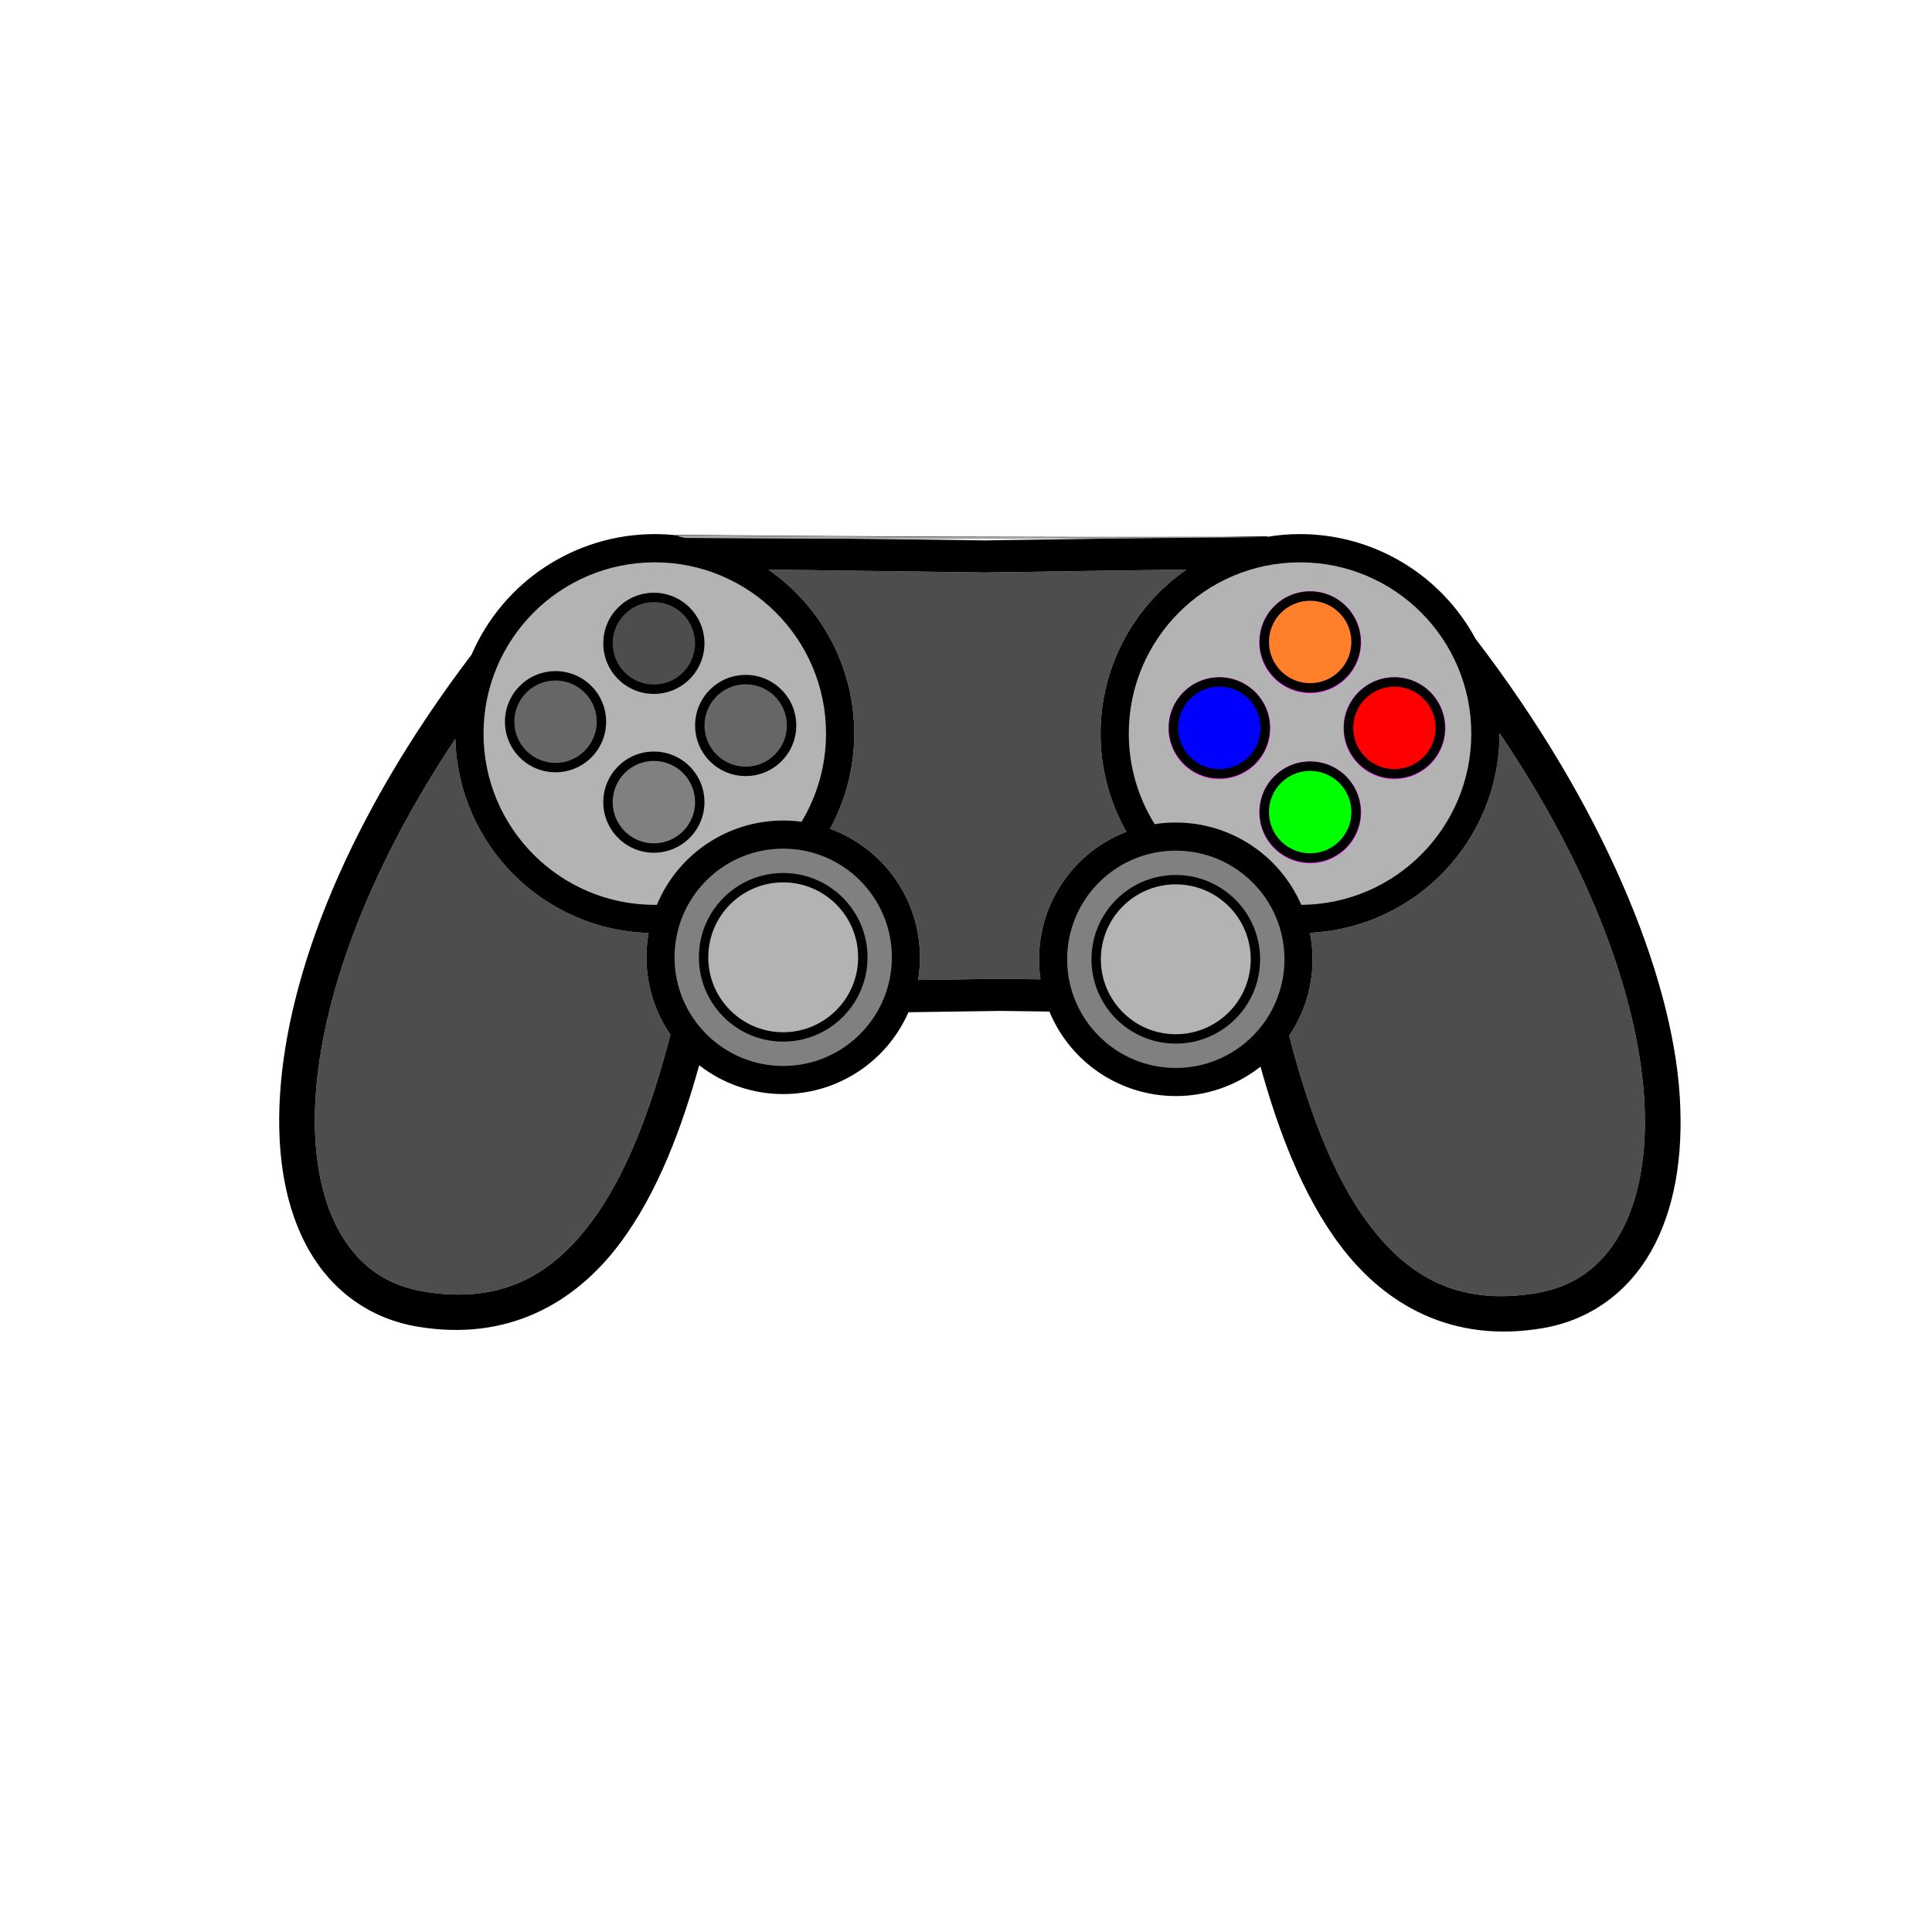
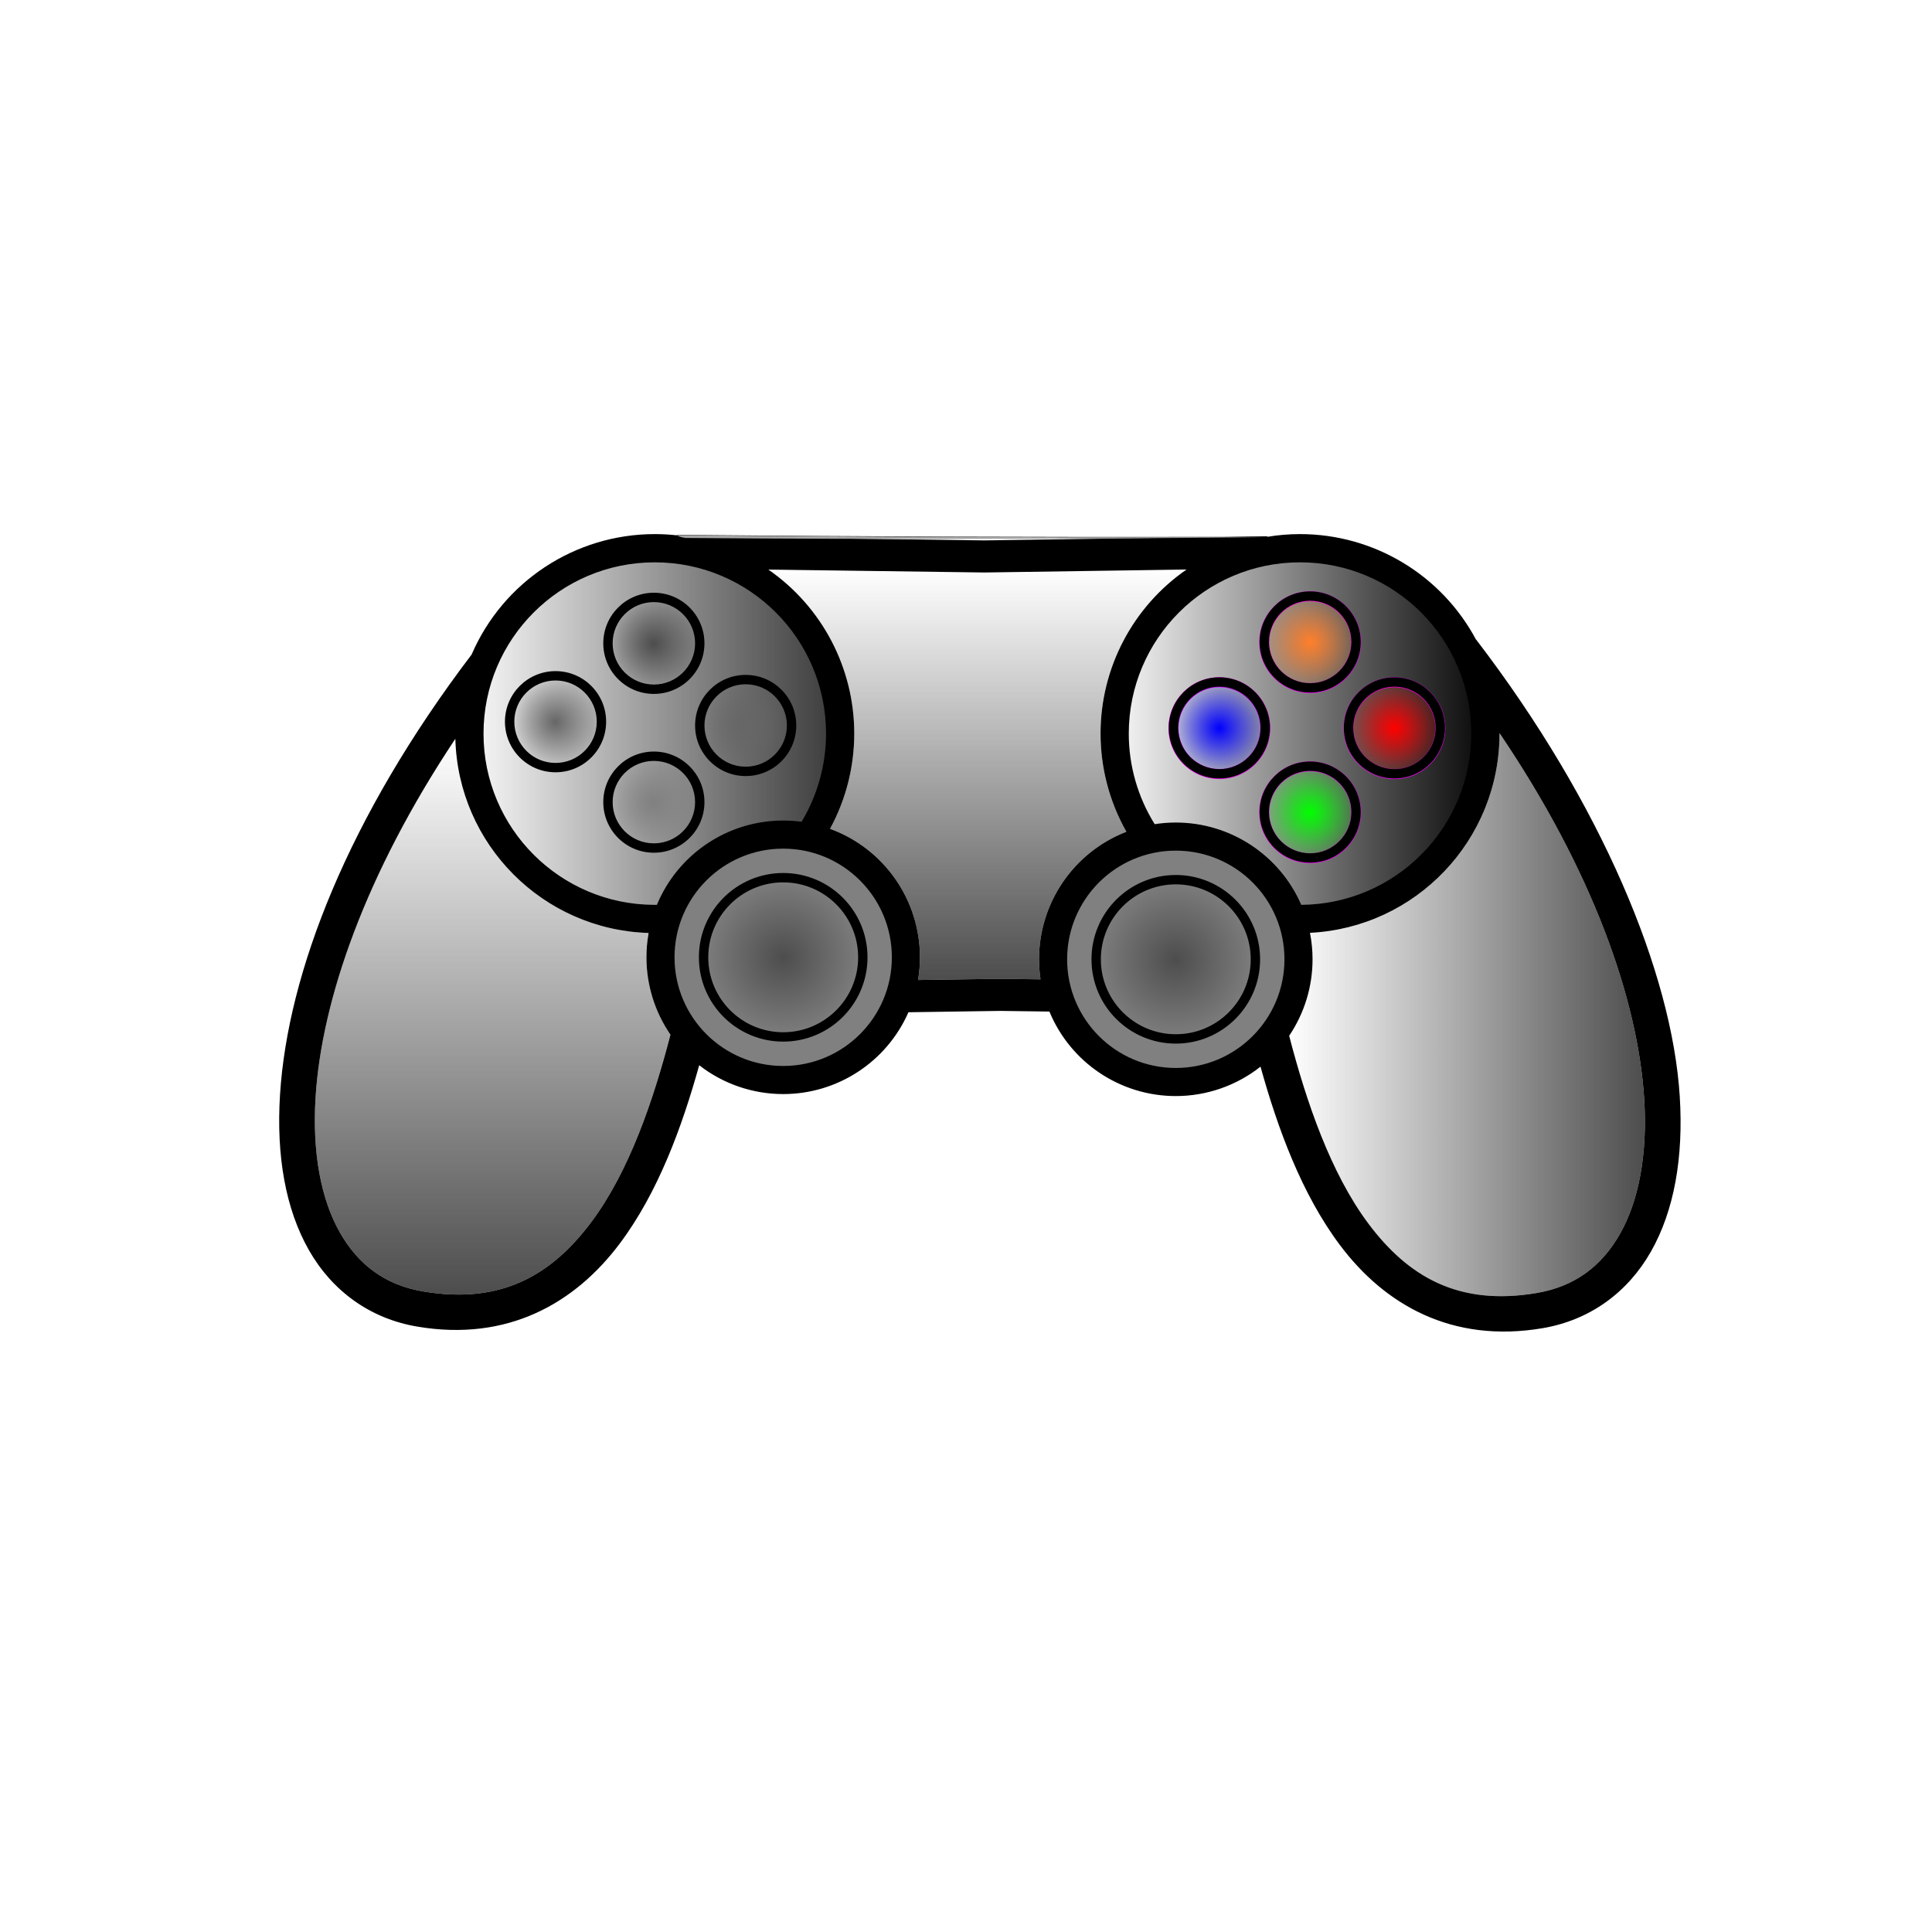
- <svg xmlns="http://www.w3.org/2000/svg" width="1024" height="1024" fill-rule="evenodd" clip-rule="evenodd" image-rendering="optimizeQuality" shape-rendering="geometricPrecision" text-rendering="geometricPrecision">
-   <path style="fill:#4d4d4d" d="M794.78 388.57c49.375 72.98 73.347 141.274 76.658 193.612 1.892 29.915-2.967 54.46-12.829 71.832-9.861 17.372-24.233 27.937-44.136 31.318-41.84 7.107-68.387-9.042-89.143-36.734-19.97-26.643-32.904-64.385-42.043-99.608a72.49 72.49 0 0 0 12.397-40.543 72.49 72.49 0 0 0-1.37-14.023 105.735 105.735 0 0 0 100.467-105.606 105.735 105.735 0 0 0 0-.248zM241.346 391.57a105.735 105.735 0 0 0 102.427 102.934 72.49 72.49 0 0 0-1.154 12.887 72.49 72.49 0 0 0 12.734 41.037c-9.135 35.14-22.053 72.748-41.968 99.318-20.756 27.693-47.303 43.842-89.143 36.734-19.903-3.38-34.275-13.946-44.137-31.318-9.861-17.372-14.72-41.917-12.828-71.832 3.252-51.415 26.442-118.23 74.069-189.76zM628.896 301.86a105.735 105.735 0 0 0-45.586 86.958 105.735 105.735 0 0 0 13.692 52.04 72.49 72.49 0 0 0-46.297 67.59 72.49 72.49 0 0 0 .785 10.626l-21.342-.287-43.556.64a72.49 72.49 0 0 0 1.006-12.036 72.49 72.49 0 0 0-47.9-68.19 72.49 72.49 0 0 0-.628-.224 72.49 72.49 0 0 1 .627.224 72.49 72.49 0 0 1 .258.092 105.735 105.735 0 0 0 12.826-50.475 105.735 105.735 0 0 0-45.535-86.925l114.625 1.54z" />
-   <circle style="fill:#b3b3b3;fill-rule:evenodd;stroke:none;stroke-width:1.468;stroke-linecap:round;stroke-linejoin:round;paint-order:stroke fill markers;stop-color:#000" cx="689.046" cy="388.886" r="104.266" />
+ <svg xmlns="http://www.w3.org/2000/svg" xmlns:xlink="http://www.w3.org/1999/xlink" width="1024" height="1024" fill-rule="evenodd" clip-rule="evenodd" image-rendering="optimizeQuality" shape-rendering="geometricPrecision" text-rendering="geometricPrecision">
+   <defs>
+     <linearGradient xlink:href="#a" id="r" x1="409.287" y1="410.644" x2="626.855" y2="410.644" gradientUnits="userSpaceOnUse" gradientTransform="rotate(-90 518.071 410.644)" />
+     <linearGradient id="o">
+       <stop style="stop-color:#666;stop-opacity:1" offset="0" />
+       <stop style="stop-color:#666;stop-opacity:0" offset="1" />
+     </linearGradient>
+     <linearGradient id="m">
+       <stop style="stop-color:#666;stop-opacity:1" offset="0" />
+       <stop style="stop-color:#666;stop-opacity:0" offset="1" />
+     </linearGradient>
+     <linearGradient id="l">
+       <stop style="stop-color:#4d4d4d;stop-opacity:1" offset="0" />
+       <stop style="stop-color:#4d4d4d;stop-opacity:0" offset="1" />
+     </linearGradient>
+     <linearGradient id="k">
+       <stop style="stop-color:#4d4d4d;stop-opacity:1" offset="0" />
+       <stop style="stop-color:#4d4d4d;stop-opacity:0" offset="1" />
+     </linearGradient>
+     <linearGradient id="j">
+       <stop style="stop-color:#4d4d4d;stop-opacity:1" offset="0" />
+       <stop style="stop-color:#4d4d4d;stop-opacity:0" offset="1" />
+     </linearGradient>
+     <linearGradient id="i">
+       <stop style="stop-color:#00f;stop-opacity:1" offset="0" />
+       <stop style="stop-color:#00f;stop-opacity:0" offset="1" />
+     </linearGradient>
+     <linearGradient id="h">
+       <stop style="stop-color:#ff7f2a;stop-opacity:1" offset="0" />
+       <stop style="stop-color:#ff7f2a;stop-opacity:0" offset="1" />
+     </linearGradient>
+     <linearGradient id="g">
+       <stop style="stop-color:#0f0;stop-opacity:1" offset="0" />
+       <stop style="stop-color:#0f0;stop-opacity:0" offset="1" />
+     </linearGradient>
+     <linearGradient id="f">
+       <stop style="stop-color:red;stop-opacity:1" offset="0" />
+       <stop style="stop-color:red;stop-opacity:0" offset="1" />
+     </linearGradient>
+     <linearGradient id="e">
+       <stop style="stop-color:#333;stop-opacity:1" offset="0" />
+       <stop style="stop-color:#333;stop-opacity:0" offset="1" />
+     </linearGradient>
+     <linearGradient id="d">
+       <stop style="stop-color:#000;stop-opacity:1" offset="0" />
+       <stop style="stop-color:#000;stop-opacity:0" offset="1" />
+     </linearGradient>
+     <linearGradient id="c">
+       <stop style="stop-color:#4d4d4d;stop-opacity:1" offset="0" />
+       <stop style="stop-color:#4d4d4d;stop-opacity:0" offset="1" />
+     </linearGradient>
+     <linearGradient id="b">
+       <stop style="stop-color:#4d4d4d;stop-opacity:1" offset="0" />
+       <stop style="stop-color:#4d4d4d;stop-opacity:0" offset="1" />
+     </linearGradient>
+     <linearGradient id="a">
+       <stop style="stop-color:#4d4d4d;stop-opacity:1" offset="0" />
+       <stop style="stop-color:#4d4d4d;stop-opacity:0" offset="1" />
+     </linearGradient>
+     <linearGradient id="n">
+       <stop style="stop-color:gray;stop-opacity:1" offset="0" />
+       <stop style="stop-color:gray;stop-opacity:0" offset="1" />
+     </linearGradient>
+     <linearGradient xlink:href="#b" id="q" x1="113.822" y1="538.862" x2="408.406" y2="538.862" gradientUnits="userSpaceOnUse" gradientTransform="rotate(-90 261.114 538.862)" />
+     <linearGradient xlink:href="#c" id="p" x1="683.287" y1="537.788" x2="871.84" y2="537.788" gradientUnits="userSpaceOnUse" gradientTransform="rotate(-180 777.564 537.788)" />
+     <linearGradient xlink:href="#d" id="s" x1="584.78" y1="388.886" x2="793.312" y2="388.886" gradientUnits="userSpaceOnUse" gradientTransform="translate(-1378.092 -777.773)" />
+     <linearGradient xlink:href="#e" id="x" x1="242.78" y1="388.926" x2="451.312" y2="388.926" gradientUnits="userSpaceOnUse" gradientTransform="translate(-694.092 -777.853)" />
+     <radialGradient xlink:href="#f" id="u" cx="739.076" cy="385.93" fx="739.076" fy="385.93" r="25.818" gradientUnits="userSpaceOnUse" />
+     <radialGradient xlink:href="#g" id="t" cx="694.411" cy="430.559" fx="694.411" fy="430.559" r="25.818" gradientUnits="userSpaceOnUse" />
+     <radialGradient xlink:href="#h" id="v" cx="694.411" cy="340.387" fx="694.411" fy="340.387" r="25.818" gradientUnits="userSpaceOnUse" />
+     <radialGradient xlink:href="#i" id="w" cx="646.296" cy="385.93" fx="646.296" fy="385.93" r="25.818" gradientUnits="userSpaceOnUse" />
+     <radialGradient xlink:href="#j" id="C" cx="415.109" cy="507.524" fx="415.109" fy="507.524" r="44" gradientUnits="userSpaceOnUse" />
+     <radialGradient xlink:href="#k" id="D" cx="623.195" cy="508.58" fx="623.195" fy="508.58" r="44" gradientUnits="userSpaceOnUse" />
+     <radialGradient xlink:href="#l" id="B" cx="346.564" cy="341.108" fx="346.564" fy="341.108" r="25.818" gradientUnits="userSpaceOnUse" />
+     <radialGradient xlink:href="#m" id="A" cx="294.448" cy="382.651" fx="294.448" fy="382.651" r="25.818" gradientUnits="userSpaceOnUse" />
+     <radialGradient xlink:href="#n" id="z" cx="346.564" cy="425.28" fx="346.564" fy="425.28" r="25.818" gradientUnits="userSpaceOnUse" />
+     <radialGradient xlink:href="#o" id="y" cx="395.229" cy="384.651" fx="395.229" fy="384.651" r="25.818" gradientUnits="userSpaceOnUse" />
+   </defs>
+   <path style="fill:url(#p);fill-opacity:1" d="M794.78 388.57c49.375 72.98 73.347 141.274 76.658 193.612 1.892 29.915-2.967 54.46-12.829 71.832-9.861 17.372-24.233 27.937-44.136 31.318-41.84 7.107-68.387-9.042-89.143-36.734-19.97-26.643-32.904-64.385-42.043-99.608a72.49 72.49 0 0 0 12.397-40.543 72.49 72.49 0 0 0-1.37-14.023 105.735 105.735 0 0 0 100.467-105.606 105.735 105.735 0 0 0 0-.248z" />
+   <path style="fill:url(#q);fill-opacity:1" d="M241.346 391.57a105.735 105.735 0 0 0 102.427 102.934 72.49 72.49 0 0 0-1.154 12.887 72.49 72.49 0 0 0 12.734 41.037c-9.135 35.14-22.053 72.748-41.968 99.318-20.756 27.693-47.303 43.842-89.143 36.734-19.903-3.38-34.275-13.946-44.137-31.318-9.861-17.372-14.72-41.917-12.828-71.832 3.252-51.415 26.442-118.23 74.069-189.76z" />
+   <path style="opacity:1;mix-blend-mode:darken;fill:url(#r);fill-opacity:1" d="M628.896 301.86a105.735 105.735 0 0 0-45.586 86.958 105.735 105.735 0 0 0 13.692 52.04 72.49 72.49 0 0 0-46.297 67.59 72.49 72.49 0 0 0 .785 10.626l-21.342-.287-43.556.64a72.49 72.49 0 0 0 1.006-12.036 72.49 72.49 0 0 0-47.9-68.19 72.49 72.49 0 0 0-.628-.224 72.49 72.49 0 0 1 .627.224 72.49 72.49 0 0 1 .258.092 105.735 105.735 0 0 0 12.826-50.475 105.735 105.735 0 0 0-45.535-86.925l114.625 1.54z" />
+   <circle style="fill:url(#s);fill-opacity:1;fill-rule:evenodd;stroke:none;stroke-width:1.468;stroke-linecap:round;stroke-linejoin:round;paint-order:stroke fill markers;stop-color:#000" cx="-689.046" cy="-388.886" r="104.266" transform="scale(-1)" />
  <circle style="fill:gray;fill-rule:evenodd;stroke:none;stroke-width:.985;stroke-linecap:round;stroke-linejoin:round;paint-order:stroke fill markers;stop-color:#000" cx="623.195" cy="508.58" r="70" />
  <path style="fill:#f0f;fill-rule:evenodd;stroke:#f0f;stroke-width:.377;stroke-linecap:round;stroke-linejoin:round;paint-order:stroke fill markers;stop-color:#000" d="M694.41 403.748a26.811 26.811 0 0 0-26.81 26.812 26.811 26.811 0 0 0 26.81 26.81 26.811 26.811 0 0 0 26.813-26.81 26.811 26.811 0 0 0-26.813-26.812zm-.12 4.965a21.846 21.846 0 0 1 .12 0 21.846 21.846 0 0 1 21.848 21.847 21.846 21.846 0 0 1-21.848 21.846 21.846 21.846 0 0 1-21.845-21.846 21.846 21.846 0 0 1 21.724-21.847zM694.41 313.576a26.811 26.811 0 0 0-26.81 26.812 26.811 26.811 0 0 0 26.81 26.81 26.811 26.811 0 0 0 26.813-26.81 26.811 26.811 0 0 0-26.813-26.812zm-.12 4.965a21.846 21.846 0 0 1 .12 0 21.846 21.846 0 0 1 21.848 21.847 21.846 21.846 0 0 1-21.848 21.846 21.846 21.846 0 0 1-21.845-21.846 21.846 21.846 0 0 1 21.724-21.847zM646.295 359.118a26.811 26.811 0 0 0-26.81 26.813 26.811 26.811 0 0 0 26.81 26.81 26.811 26.811 0 0 0 26.813-26.81 26.811 26.811 0 0 0-26.813-26.813zm-.121 4.965a21.846 21.846 0 0 1 .121 0 21.846 21.846 0 0 1 21.848 21.848 21.846 21.846 0 0 1-21.848 21.846 21.846 21.846 0 0 1-21.846-21.846 21.846 21.846 0 0 1 21.725-21.848zM739.076 359.118a26.811 26.811 0 0 0-26.811 26.813 26.811 26.811 0 0 0 26.81 26.81 26.811 26.811 0 0 0 26.813-26.81 26.811 26.811 0 0 0-26.813-26.813zm-.122 4.965a21.846 21.846 0 0 1 .122 0 21.846 21.846 0 0 1 21.847 21.848 21.846 21.846 0 0 1-21.848 21.846 21.846 21.846 0 0 1-21.845-21.846 21.846 21.846 0 0 1 21.724-21.848z" />
-   <circle style="fill:#0f0;fill-rule:evenodd;stroke:none;stroke-width:.363;stroke-linecap:round;stroke-linejoin:round;paint-order:stroke fill markers;stop-color:#000" cx="694.411" cy="430.559" r="25.818" />
-   <circle style="fill:red;fill-rule:evenodd;stroke:none;stroke-width:.363;stroke-linecap:round;stroke-linejoin:round;paint-order:stroke fill markers;stop-color:#000" cx="739.076" cy="385.93" r="25.818" />
-   <circle style="fill:#ff7f2a;fill-rule:evenodd;stroke:none;stroke-width:.363;stroke-linecap:round;stroke-linejoin:round;paint-order:stroke fill markers;stop-color:#000" cx="694.411" cy="340.387" r="25.818" />
-   <circle style="fill:#00f;fill-rule:evenodd;stroke:none;stroke-width:.363;stroke-linecap:round;stroke-linejoin:round;paint-order:stroke fill markers;stop-color:#000" cx="646.296" cy="385.93" r="25.818" />
-   <circle style="fill:#b3b3b3;fill-rule:evenodd;stroke:none;stroke-width:1.468;stroke-linecap:round;stroke-linejoin:round;paint-order:stroke fill markers;stop-color:#000" cx="347.046" cy="388.926" r="104.266" />
+   <circle style="fill:url(#t);fill-rule:evenodd;stroke:none;stroke-width:.363;stroke-linecap:round;stroke-linejoin:round;paint-order:stroke fill markers;stop-color:#000;fill-opacity:1" cx="694.411" cy="430.559" r="25.818" />
+   <circle style="fill:url(#u);fill-rule:evenodd;stroke:none;stroke-width:.363;stroke-linecap:round;stroke-linejoin:round;paint-order:stroke fill markers;stop-color:#000;fill-opacity:1" cx="739.076" cy="385.93" r="25.818" />
+   <circle style="fill:url(#v);fill-rule:evenodd;stroke:none;stroke-width:.363;stroke-linecap:round;stroke-linejoin:round;paint-order:stroke fill markers;stop-color:#000;fill-opacity:1" cx="694.411" cy="340.387" r="25.818" />
+   <circle style="fill:url(#w);fill-rule:evenodd;stroke:none;stroke-width:.363;stroke-linecap:round;stroke-linejoin:round;paint-order:stroke fill markers;stop-color:#000;fill-opacity:1" cx="646.296" cy="385.93" r="25.818" />
+   <circle style="fill:url(#x);fill-opacity:1;fill-rule:evenodd;stroke:none;stroke-width:1.468;stroke-linecap:round;stroke-linejoin:round;paint-order:stroke fill markers;stop-color:#000" cx="-347.046" cy="-388.926" r="104.266" transform="scale(-1)" />
  <circle style="fill:gray;fill-rule:evenodd;stroke:none;stroke-width:.985;stroke-linecap:round;stroke-linejoin:round;paint-order:stroke fill markers;stop-color:#000" cx="415.109" cy="507.524" r="70" />
-   <circle style="fill:#666;fill-rule:evenodd;stroke:none;stroke-width:.363;stroke-linecap:round;stroke-linejoin:round;paint-order:stroke fill markers;stop-color:#000" cx="395.229" cy="384.651" r="25.818" />
-   <circle style="fill:gray;fill-rule:evenodd;stroke:none;stroke-width:.363;stroke-linecap:round;stroke-linejoin:round;paint-order:stroke fill markers;stop-color:#000" cx="346.564" cy="425.28" r="25.818" />
-   <circle style="fill:#666;fill-rule:evenodd;stroke:none;stroke-width:.363;stroke-linecap:round;stroke-linejoin:round;paint-order:stroke fill markers;stop-color:#000" cx="294.448" cy="382.651" r="25.818" />
-   <circle style="fill:#4d4d4d;fill-rule:evenodd;stroke:none;stroke-width:.363;stroke-linecap:round;stroke-linejoin:round;paint-order:stroke fill markers;stop-color:#000" cx="346.564" cy="341.108" r="25.818" />
-   <circle style="fill:#b3b3b3;fill-rule:evenodd;stroke:none;stroke-width:.619;stroke-linecap:round;stroke-linejoin:round;paint-order:stroke fill markers;stop-color:#000" cx="415.109" cy="507.524" r="44" />
-   <circle style="fill:#b3b3b3;fill-rule:evenodd;stroke:none;stroke-width:.619;stroke-linecap:round;stroke-linejoin:round;paint-order:stroke fill markers;stop-color:#000" cx="623.195" cy="508.58" r="44" />
+   <circle style="fill:url(#y);fill-rule:evenodd;stroke:none;stroke-width:.363;stroke-linecap:round;stroke-linejoin:round;paint-order:stroke fill markers;stop-color:#000;fill-opacity:1" cx="395.229" cy="384.651" r="25.818" />
+   <circle style="fill:url(#z);fill-rule:evenodd;stroke:none;stroke-width:.363;stroke-linecap:round;stroke-linejoin:round;paint-order:stroke fill markers;stop-color:#000;fill-opacity:1" cx="346.564" cy="425.28" r="25.818" />
+   <circle style="fill:url(#A);fill-rule:evenodd;stroke:none;stroke-width:.363;stroke-linecap:round;stroke-linejoin:round;paint-order:stroke fill markers;stop-color:#000;fill-opacity:1" cx="294.448" cy="382.651" r="25.818" />
+   <circle style="fill:url(#B);fill-rule:evenodd;stroke:none;stroke-width:.363;stroke-linecap:round;stroke-linejoin:round;paint-order:stroke fill markers;stop-color:#000;fill-opacity:1" cx="346.564" cy="341.108" r="25.818" />
+   <circle style="fill:url(#C);fill-rule:evenodd;stroke:none;stroke-width:.619;stroke-linecap:round;stroke-linejoin:round;paint-order:stroke fill markers;stop-color:#000;fill-opacity:1" cx="415.109" cy="507.524" r="44" />
+   <circle style="fill:url(#D);fill-rule:evenodd;stroke:none;stroke-width:.619;stroke-linecap:round;stroke-linejoin:round;paint-order:stroke fill markers;stop-color:#000;fill-opacity:1" cx="623.195" cy="508.58" r="44" />
  <path d="M346.975 283.084a105.735 105.735 0 0 0-97.012 63.846c-65.447 86.157-97.462 168.649-101.545 233.207-2.06 32.567 2.977 60.728 15.254 82.355 12.277 21.627 32.288 36.352 57.406 40.62 48.204 8.188 83.85-12.572 107.43-44.032 20.258-27.028 32.933-61.618 42.08-94.482a72.49 72.49 0 0 0 44.521 15.283 72.49 72.49 0 0 0 66.381-43.37l48.67-.714 26.047.35a72.49 72.49 0 0 0 66.988 44.79 72.49 72.49 0 0 0 44.905-15.585c9.149 32.893 21.829 67.524 42.107 94.58 23.58 31.46 59.226 52.22 107.43 44.03 25.118-4.266 45.13-18.991 57.406-40.618 12.277-21.627 17.314-49.789 15.254-82.356-4.12-65.133-41.335-155.076-107.967-242.066l.016.144a105.735 105.735 0 0 0-93.3-55.982 105.735 105.735 0 0 0-.071 0 105.735 105.735 0 0 0-17.243 1.426h-.189l.352-.291-23.32.342c-96.702.184-193.394-.164-290.075-1.061.18.1.372.18.559.27a105.735 105.735 0 0 0-12.012-.686 105.735 105.735 0 0 0-.072 0zm265.746 2.004-90.862 1.336-71.673-.963a16332.39 16332.39 0 0 0 162.535-.373zm-265.674 12.959a90.773 90.773 0 0 1 90.771 90.771 90.773 90.773 0 0 1-12.959 46.743 72.49 72.49 0 0 0-9.75-.659 72.49 72.49 0 0 0-.03 0 72.49 72.49 0 0 0-66.913 44.682 90.773 90.773 0 0 1-1.12.008 90.773 90.773 0 0 1-90.773-90.774 90.773 90.773 0 0 1 90.774-90.771zm342 0a90.773 90.773 0 0 1 90.771 90.771 90.773 90.773 0 0 1-90.127 90.77 72.49 72.49 0 0 1 .106.248 72.49 72.49 0 0 0-66.602-43.877 72.49 72.49 0 0 0-.03 0 72.49 72.49 0 0 0-11.407.908 72.49 72.49 0 0 0-.621.102 72.49 72.49 0 0 1 .62-.102 72.49 72.49 0 0 1 .25-.04 90.773 90.773 0 0 1-13.734-48.009 90.773 90.773 0 0 1 90.774-90.771zm-60.15 3.812a105.735 105.735 0 0 0-45.586 86.96A105.735 105.735 0 0 0 597 440.856a72.49 72.49 0 0 0-46.296 67.59 72.49 72.49 0 0 0 .785 10.627l-21.342-.287-43.556.64a72.49 72.49 0 0 0 1.006-12.036 72.49 72.49 0 0 0-47.9-68.19 72.49 72.49 0 0 0-.628-.224 72.49 72.49 0 0 1 .627.224 72.49 72.49 0 0 1 .258.092 105.735 105.735 0 0 0 12.826-50.475 105.735 105.735 0 0 0-45.535-86.925l114.625 1.54 107.025-1.574zm65.513 11.584a26.811 26.811 0 0 0-26.81 26.813 26.811 26.811 0 0 0 26.81 26.81 26.811 26.811 0 0 0 26.813-26.81 26.811 26.811 0 0 0-26.813-26.813zm-347.847.721a26.811 26.811 0 0 0-26.811 26.813 26.811 26.811 0 0 0 26.81 26.81 26.811 26.811 0 0 0 26.813-26.81 26.811 26.811 0 0 0-26.813-26.813zm347.724 4.244a21.846 21.846 0 0 1 .002 0 21.846 21.846 0 0 1 .121 0 21.846 21.846 0 0 1 21.848 21.848 21.846 21.846 0 0 1-21.848 21.846 21.846 21.846 0 0 1-21.846-21.846 21.846 21.846 0 0 1 21.723-21.848zm-347.848.72a21.846 21.846 0 0 1 .002 0 21.846 21.846 0 0 1 .122 0 21.846 21.846 0 0 1 21.847 21.849 21.846 21.846 0 0 1-21.848 21.845 21.846 21.846 0 0 1-21.845-21.845 21.846 21.846 0 0 1 21.722-21.848zm-51.992 36.579a26.811 26.811 0 0 0-26.81 26.813 26.811 26.811 0 0 0 26.81 26.81 26.811 26.811 0 0 0 26.813-26.81 26.811 26.811 0 0 0-26.813-26.813zm100.782 2a26.811 26.811 0 0 0-26.811 26.813 26.811 26.811 0 0 0 26.81 26.81 26.811 26.811 0 0 0 26.813-26.81 26.811 26.811 0 0 0-26.812-26.813zm251.066 1.28a26.811 26.811 0 0 0-26.81 26.812 26.811 26.811 0 0 0 26.81 26.81 26.811 26.811 0 0 0 26.812-26.81 26.811 26.811 0 0 0-26.812-26.813zm92.781 0a26.811 26.811 0 0 0-26.81 26.812 26.811 26.811 0 0 0 26.81 26.81 26.811 26.811 0 0 0 26.813-26.81 26.811 26.811 0 0 0-26.813-26.813zm-444.752 1.685a21.846 21.846 0 0 1 .002 0 21.846 21.846 0 0 1 .121 0 21.846 21.846 0 0 1 21.848 21.848 21.846 21.846 0 0 1-21.848 21.845 21.846 21.846 0 0 1-21.845-21.845 21.846 21.846 0 0 1 21.722-21.848zm100.781 2a21.846 21.846 0 0 1 .002 0 21.846 21.846 0 0 1 .122 0 21.846 21.846 0 0 1 21.847 21.848 21.846 21.846 0 0 1-21.847 21.845 21.846 21.846 0 0 1-21.846-21.845 21.846 21.846 0 0 1 21.722-21.848zm251.067 1.28a21.846 21.846 0 0 1 .002 0 21.846 21.846 0 0 1 .12 0 21.846 21.846 0 0 1 21.849 21.847 21.846 21.846 0 0 1-21.848 21.846 21.846 21.846 0 0 1-21.846-21.846 21.846 21.846 0 0 1 21.723-21.848zm92.781 0a21.846 21.846 0 0 1 .002 0 21.846 21.846 0 0 1 .121 0 21.846 21.846 0 0 1 21.848 21.847 21.846 21.846 0 0 1-21.848 21.846 21.846 21.846 0 0 1-21.846-21.846 21.846 21.846 0 0 1 21.723-21.848zm55.826 24.618c49.376 72.98 73.348 141.274 76.659 193.612 1.892 29.915-2.967 54.46-12.829 71.832-9.861 17.372-24.233 27.937-44.136 31.318-41.84 7.107-68.387-9.042-89.143-36.734-19.97-26.643-32.904-64.385-42.043-99.608a72.49 72.49 0 0 0 12.397-40.543 72.49 72.49 0 0 0-1.37-14.023 105.735 105.735 0 0 0 100.467-105.606 105.735 105.735 0 0 0-.002-.248zm-553.433 3a105.735 105.735 0 0 0 102.427 102.934 72.49 72.49 0 0 0-1.154 12.887 72.49 72.49 0 0 0 12.735 41.037c-9.136 35.14-22.054 72.748-41.97 99.318-20.755 27.693-47.302 43.842-89.142 36.734-19.903-3.38-34.275-13.946-44.137-31.318-9.861-17.372-14.72-41.917-12.828-71.832 3.252-51.415 26.442-118.23 74.069-189.76zm105.216 6.766a26.811 26.811 0 0 0-26.81 26.812 26.811 26.811 0 0 0 26.81 26.811 26.811 26.811 0 0 0 26.813-26.81 26.811 26.811 0 0 0-26.813-26.813zm-.123 4.965a21.846 21.846 0 0 1 .002 0 21.846 21.846 0 0 1 .122 0 21.846 21.846 0 0 1 21.847 21.847 21.846 21.846 0 0 1-21.848 21.846 21.846 21.846 0 0 1-21.845-21.846 21.846 21.846 0 0 1 21.722-21.847zm347.971.314a26.811 26.811 0 0 0-26.81 26.813 26.811 26.811 0 0 0 26.81 26.81 26.811 26.811 0 0 0 26.813-26.81 26.811 26.811 0 0 0-26.813-26.813zm-.123 4.965a21.846 21.846 0 0 1 .002 0 21.846 21.846 0 0 1 .121 0 21.846 21.846 0 0 1 21.848 21.848 21.846 21.846 0 0 1-21.848 21.845 21.846 21.846 0 0 1-21.846-21.845 21.846 21.846 0 0 1 21.723-21.848zm-269.021 27.037a72.49 72.49 0 0 1 .572.084 72.49 72.49 0 0 1 .668.104 72.49 72.49 0 0 0-.668-.104 72.49 72.49 0 0 0-.572-.084zm2.193.346a72.49 72.49 0 0 1 .498.088 72.49 72.49 0 0 1 .643.117 72.49 72.49 0 0 0-.643-.117 72.49 72.49 0 0 0-.498-.088zm1.291.234a72.49 72.49 0 0 1 .613.121 72.49 72.49 0 0 1 .701.145 72.49 72.49 0 0 1 .696.15 72.49 72.49 0 0 0-.696-.15 72.49 72.49 0 0 0-.7-.145 72.49 72.49 0 0 0-.614-.12zm2.018.416a72.49 72.49 0 0 1 .695.158 72.49 72.49 0 0 0-.695-.158zm180.205.383a72.49 72.49 0 0 0-.41.072 72.49 72.49 0 0 1 .41-.072zm-178.08.121a72.49 72.49 0 0 1 .654.17 72.49 72.49 0 0 1 .691.186 72.49 72.49 0 0 1 .612.17 72.49 72.49 0 0 0-.612-.17 72.49 72.49 0 0 0-.691-.186 72.49 72.49 0 0 0-.654-.17zm3.41.953a72.49 72.49 0 0 1 .683.213 72.49 72.49 0 0 0-.683-.213zm168.453.274a72.49 72.49 0 0 0-.668.18 72.49 72.49 0 0 1 .668-.18zm-166.41.385a72.49 72.49 0 0 1 .63.216 72.49 72.49 0 0 0-.63-.216zm-23.237 11.068a57.595 57.595 0 0 1 57.594 57.594 57.595 57.595 0 0 1-57.594 57.595 57.595 57.595 0 0 1-57.595-57.595 57.595 57.595 0 0 1 57.595-57.594zm208.086 1.057a57.595 57.595 0 0 1 57.594 57.593 57.595 57.595 0 0 1-57.594 57.596 57.595 57.595 0 0 1-57.595-57.596 57.595 57.595 0 0 1 57.595-57.593zM415.11 462.707a44.685 44.685 0 0 0-44.685 44.684 44.685 44.685 0 0 0 44.685 44.685 44.685 44.685 0 0 0 44.686-44.685 44.685 44.685 0 0 0-44.686-44.684zm208.086 1.057a44.685 44.685 0 0 0-44.685 44.683 44.685 44.685 0 0 0 44.685 44.686 44.685 44.685 0 0 0 44.686-44.686 44.685 44.685 0 0 0-44.686-44.683zm-208.086 3.908a39.72 39.72 0 0 1 39.72 39.719 39.72 39.72 0 0 1-39.72 39.72 39.72 39.72 0 0 1-39.72-39.72 39.72 39.72 0 0 1 39.72-39.72zm208.086 1.057a39.72 39.72 0 0 1 39.72 39.718 39.72 39.72 0 0 1-39.72 39.721 39.72 39.72 0 0 1-39.72-39.72 39.72 39.72 0 0 1 39.72-39.72zm-275.818 12.835a72.49 72.49 0 0 0-.223.594 72.49 72.49 0 0 1 .223-.594zm345.59 7.225a72.49 72.49 0 0 1 .133.48 72.49 72.49 0 0 0-.133-.48zm-348.004.322a72.49 72.49 0 0 0-.145.563 72.49 72.49 0 0 1 .145-.563zm-.317 1.258a72.49 72.49 0 0 0-.322 1.395 72.49 72.49 0 0 1 .322-1.395zm348.89.559a72.49 72.49 0 0 1 .107.437 72.49 72.49 0 0 0-.108-.437zm-349.52 2.306a72.49 72.49 0 0 0-.123.635 72.49 72.49 0 0 1 .123-.635z" />
  <path fill="#a7a7a7" d="M358.5 283.632c105.988.983 211.988 1.316 318 1a16332.39 16332.39 0 0 1-313 .5c-1.882-.198-3.548-.698-5-1.5z" />
  <path style="fill:#d45500" d="M344.016 493.234a72.49 72.49 0 0 0-.123.635 72.49 72.49 0 0 1 .123-.635zM693.535 490.928a72.49 72.49 0 0 1 .108.437 72.49 72.49 0 0 0-.108-.437zM344.647 490.37a72.49 72.49 0 0 0-.323 1.394 72.49 72.49 0 0 1 .323-1.395zM344.963 489.111a72.49 72.49 0 0 0-.145.563 72.49 72.49 0 0 1 .145-.563z" />
</svg>
